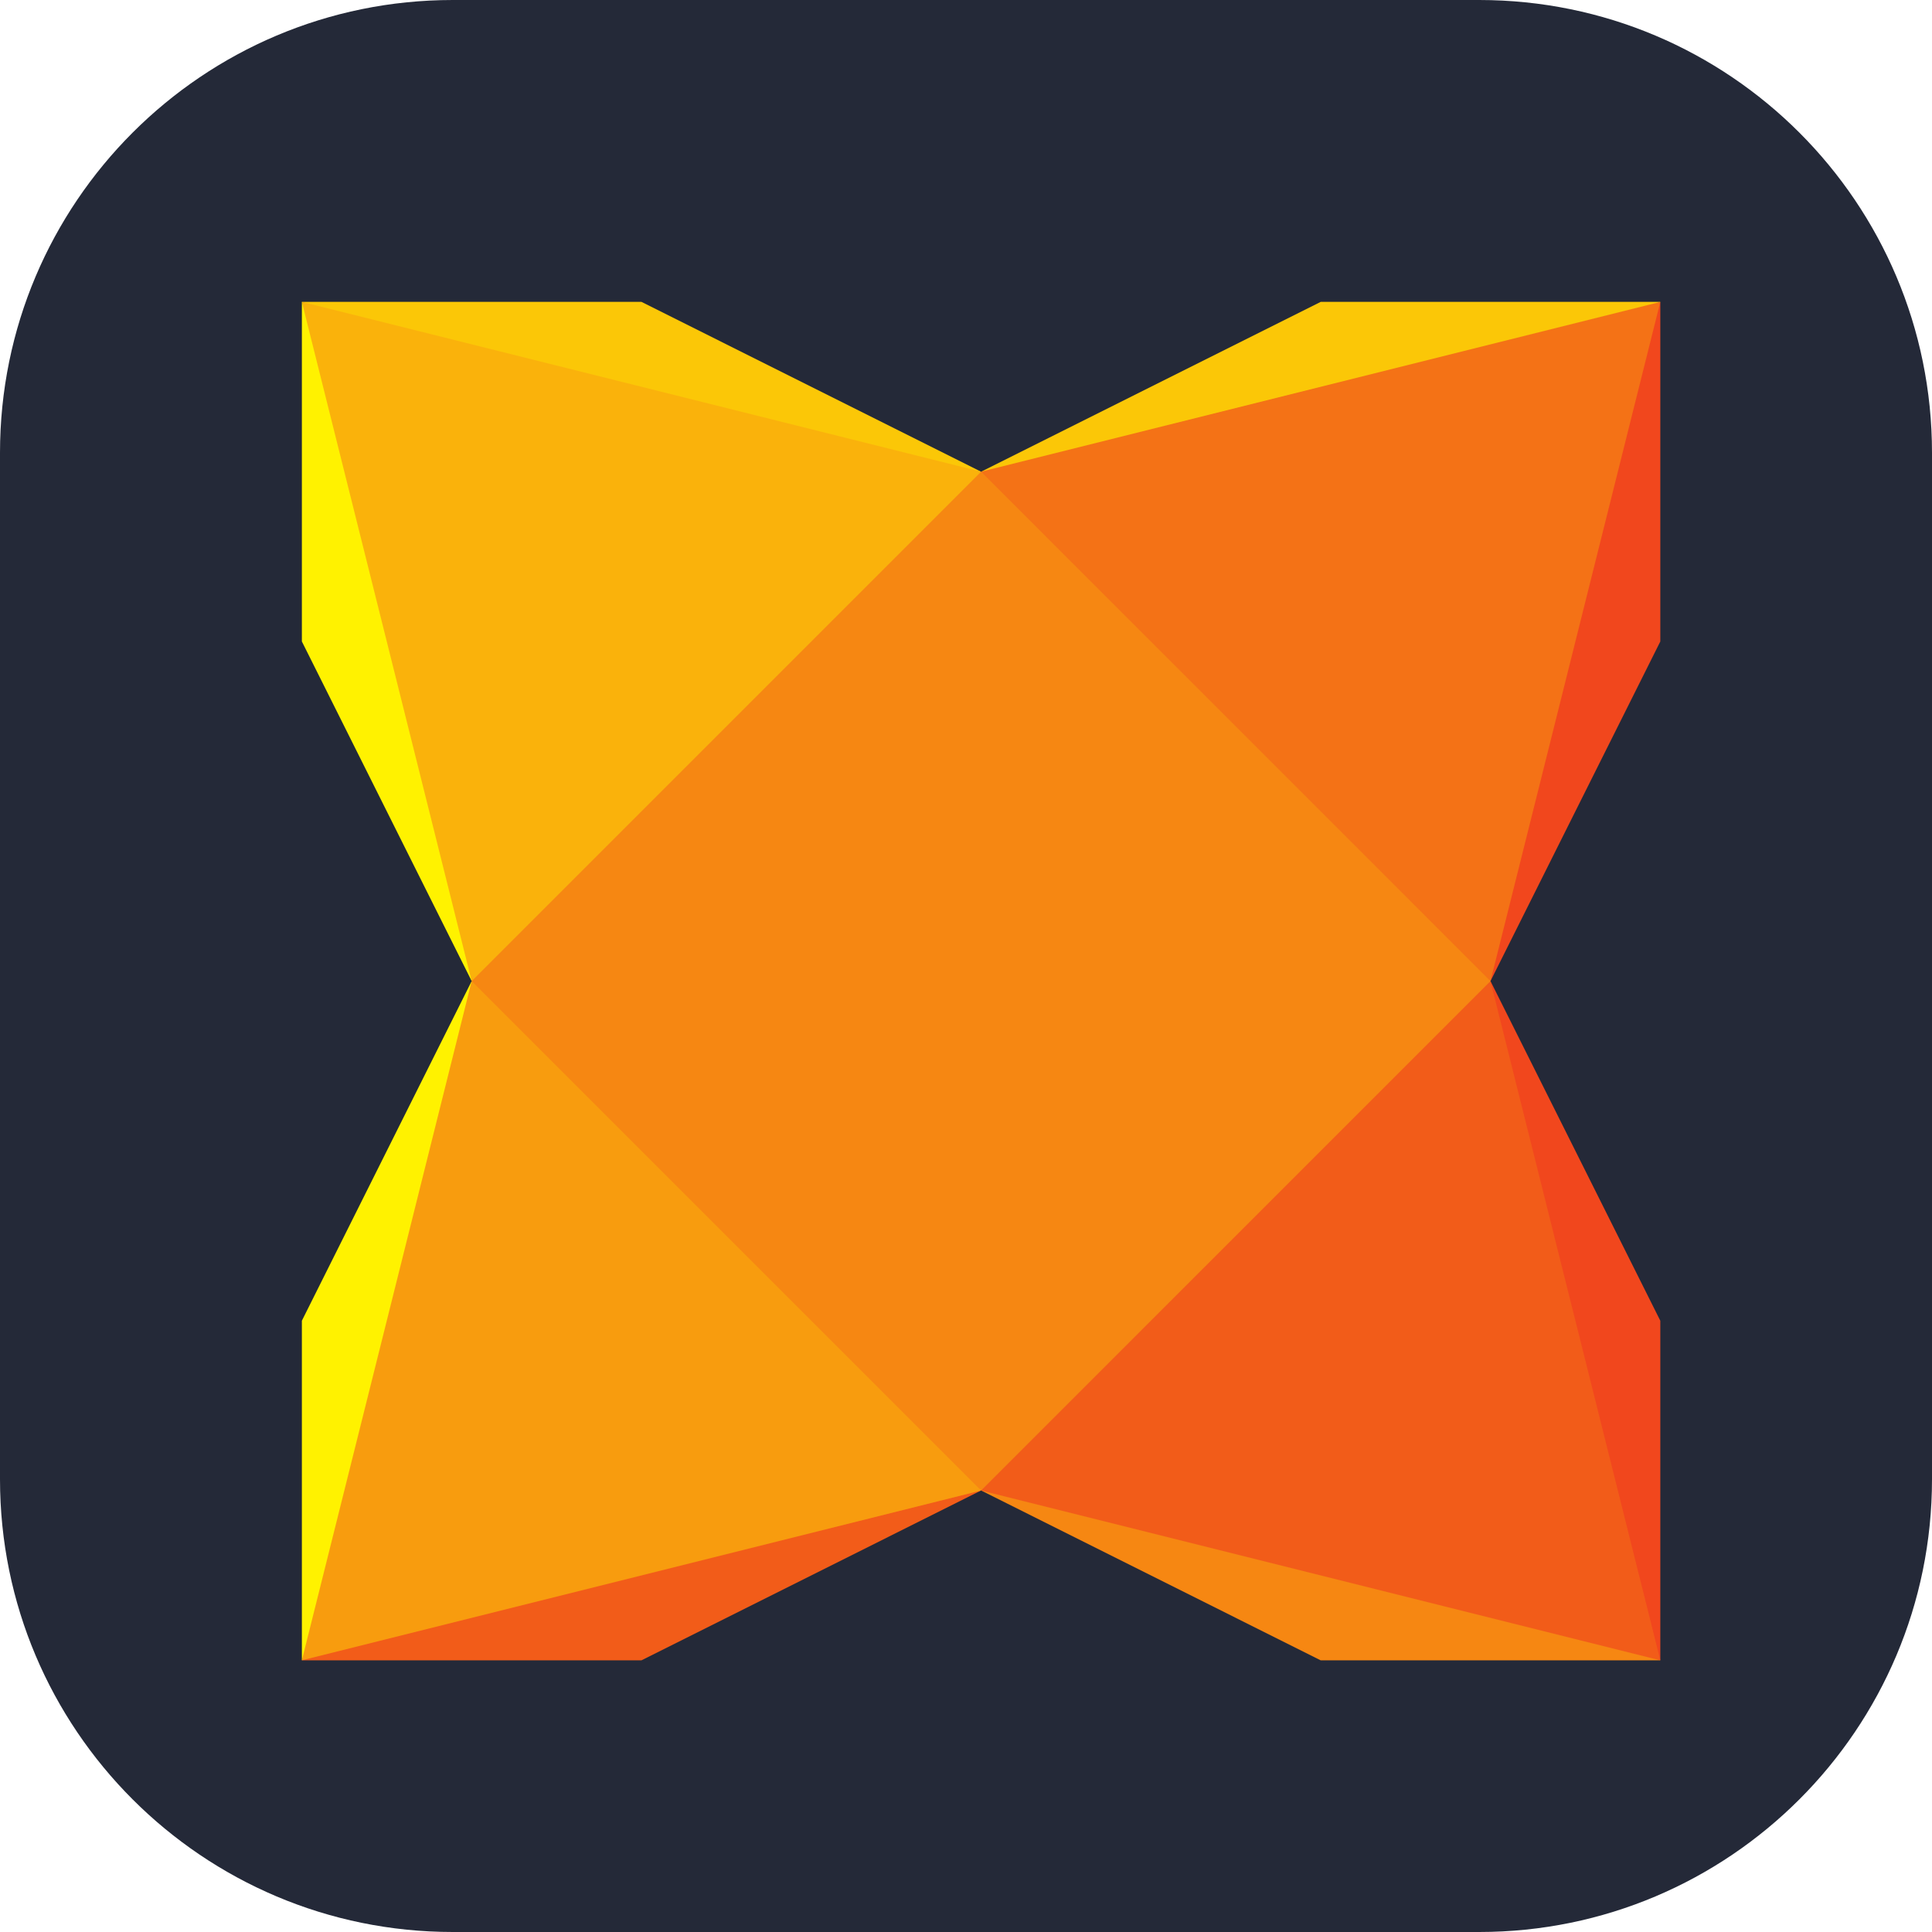
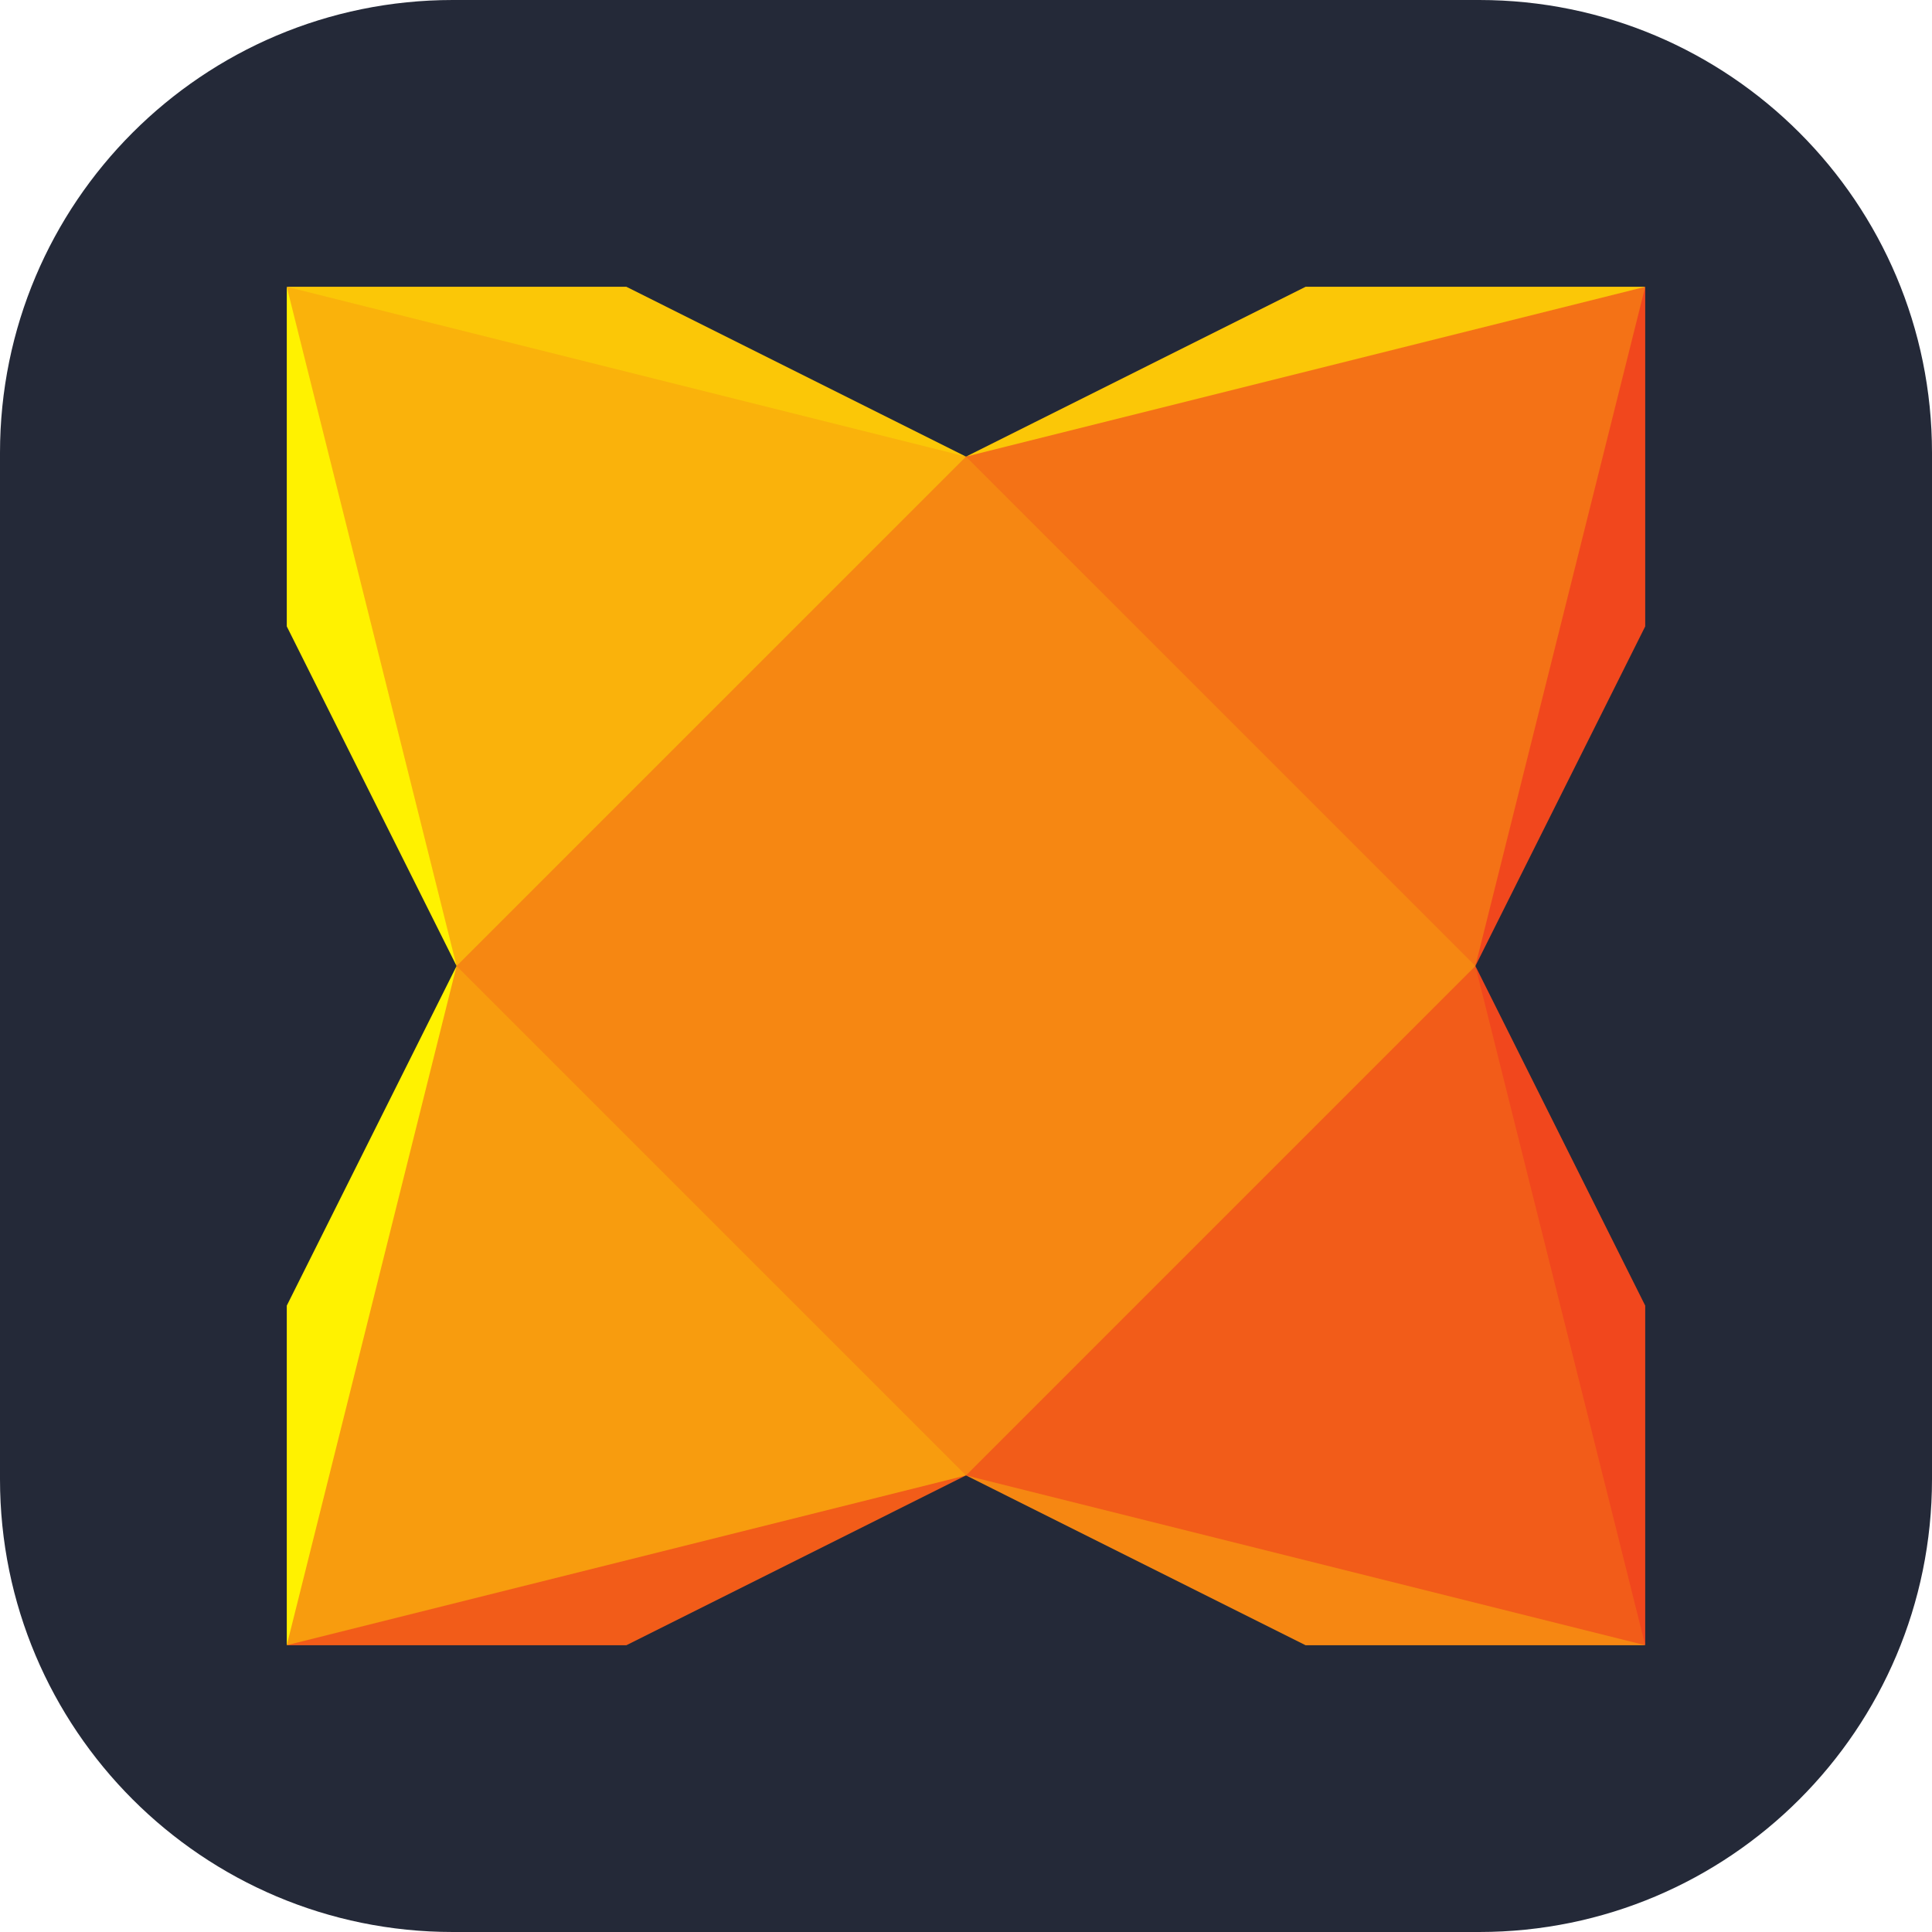
- <svg xmlns="http://www.w3.org/2000/svg" width="256" height="256" viewBox="0 0 256 256" fill="none" version="1.1" id="svg12">
-   <defs id="defs16" />
-   <rect width="256" height="256" rx="60" fill="#242938" id="rect2" />
-   <g transform="matrix(0.1438513,0,0,-0.1438558,40,285.3076)" id="g1646">
-     <path d="M 625.646,1548.821 269.3,1588.285 0,1705.233 H 312.812 L 625.646,1548.8" fill="#fbc707" id="path1620" />
-     <path d="m 625.646,1548.821 364.507,31.304 261.139,125.108 H 938.458 L 625.646,1548.8" fill="#fbc707" id="path1622" />
-     <path d="M 625.646,610.373 965.671,598.132 1251.292,453.961 H 938.458 L 625.646,610.4" fill="#f68712" id="path1624" />
-     <path d="M 625.646,610.373 H 282.901 L 0,453.962 H 312.812 L 625.646,610.4" fill="#f25c19" id="path1626" />
-     <path d="M 156.406,1079.592 V 750.464 L 0,453.962 V 766.774 L 156.406,1079.6" fill="#fff200" id="path1628" />
-     <path d="M 156.406,1079.592 130.569,1406.032 0,1705.233 v -312.81 L 156.406,1079.6" fill="#fff200" id="path1630" />
-     <path d="m 1094.859,1079.592 34.024,342.761 122.409,282.88 v -312.81 L 1094.859,1079.6" fill="#f1471d" id="path1632" />
-     <path d="m 1094.859,1079.592 28.583,-367.211 127.849,-258.419 V 766.774 L 1094.859,1079.6" fill="#f1471d" id="path1634" />
-     <path d="M 0,1705.233 625.646,1548.821 524.999,1150.333 156.406,1079.592 0,1705.2" fill="#fab20b" id="path1636" />
-     <path d="m 1251.292,1705.233 -156.433,-625.641 -420.25,76.2 -48.964,393.048 625.647,156.36" fill="#f47216" id="path1638" />
-     <path d="m 1251.292,453.962 -625.646,156.411 70.725,414.8 398.488,54.388 L 1251.292,454" fill="#f25c19" id="path1640" />
-     <path d="m 0,453.962 156.406,625.63 376.753,-84.31 L 625.646,610.374 0,454" fill="#f89c0e" id="path1642" />
-     <path d="M 625.646,1548.821 156.406,1079.592 625.646,610.373 1094.859,1079.592 625.646,1548.8" fill="#f68712" id="path1644" />
-   </g>
+ <svg xmlns="http://www.w3.org/2000/svg" width="256" height="256" viewBox="0 0 256 256" fill="none">
+   <rect width="256" height="256" rx="60" fill="#242938" />
+   <path d="M128 60.501L76.739 54.824L38 38H82.998L128 60.504" fill="#FBC707" />
+   <path d="M128 60.501L180.435 55.997L218 38H172.998L128 60.504" fill="#FBC707" />
+   <path d="M128 195.502L176.913 197.263L218 218.003H172.998L128 195.498" fill="#F68712" />
+   <path d="M128 195.502H78.696L38 218.002H82.998L128 195.498" fill="#F25C19" />
+   <path d="M60.499 128.002V175.349L38 218.002V173.003L60.499 128.001" fill="#FFF200" />
+   <path d="M60.499 128.002L56.782 81.042L38 38V82.999L60.499 128.001" fill="#FFF200" />
+   <path d="M195.497 128.002L200.391 78.694L218 38V82.999L195.497 128.001" fill="#F1471D" />
+   <path d="M195.497 128.002L199.609 180.827L218 218.002V173.003L195.497 128.001" fill="#F1471D" />
+   <path d="M38 38L128 60.501L113.522 117.825L60.499 128.002L38 38.005" fill="#FAB20B" />
+   <path d="M218 38L195.497 128.002L135.043 117.04L128 60.498L218 38.005" fill="#F47216" />
+   <path d="M218 218.002L128 195.502L138.174 135.83L195.497 128.006L218 217.997" fill="#F25C19" />
+   <path d="M38 218.002L60.499 128.002L114.696 140.13L128 195.502L38 217.997" fill="#F89C0E" />
+   <path d="M128 60.501L60.499 128.002L128 195.502L195.497 128.002L128 60.504" fill="#F68712" />
</svg>
